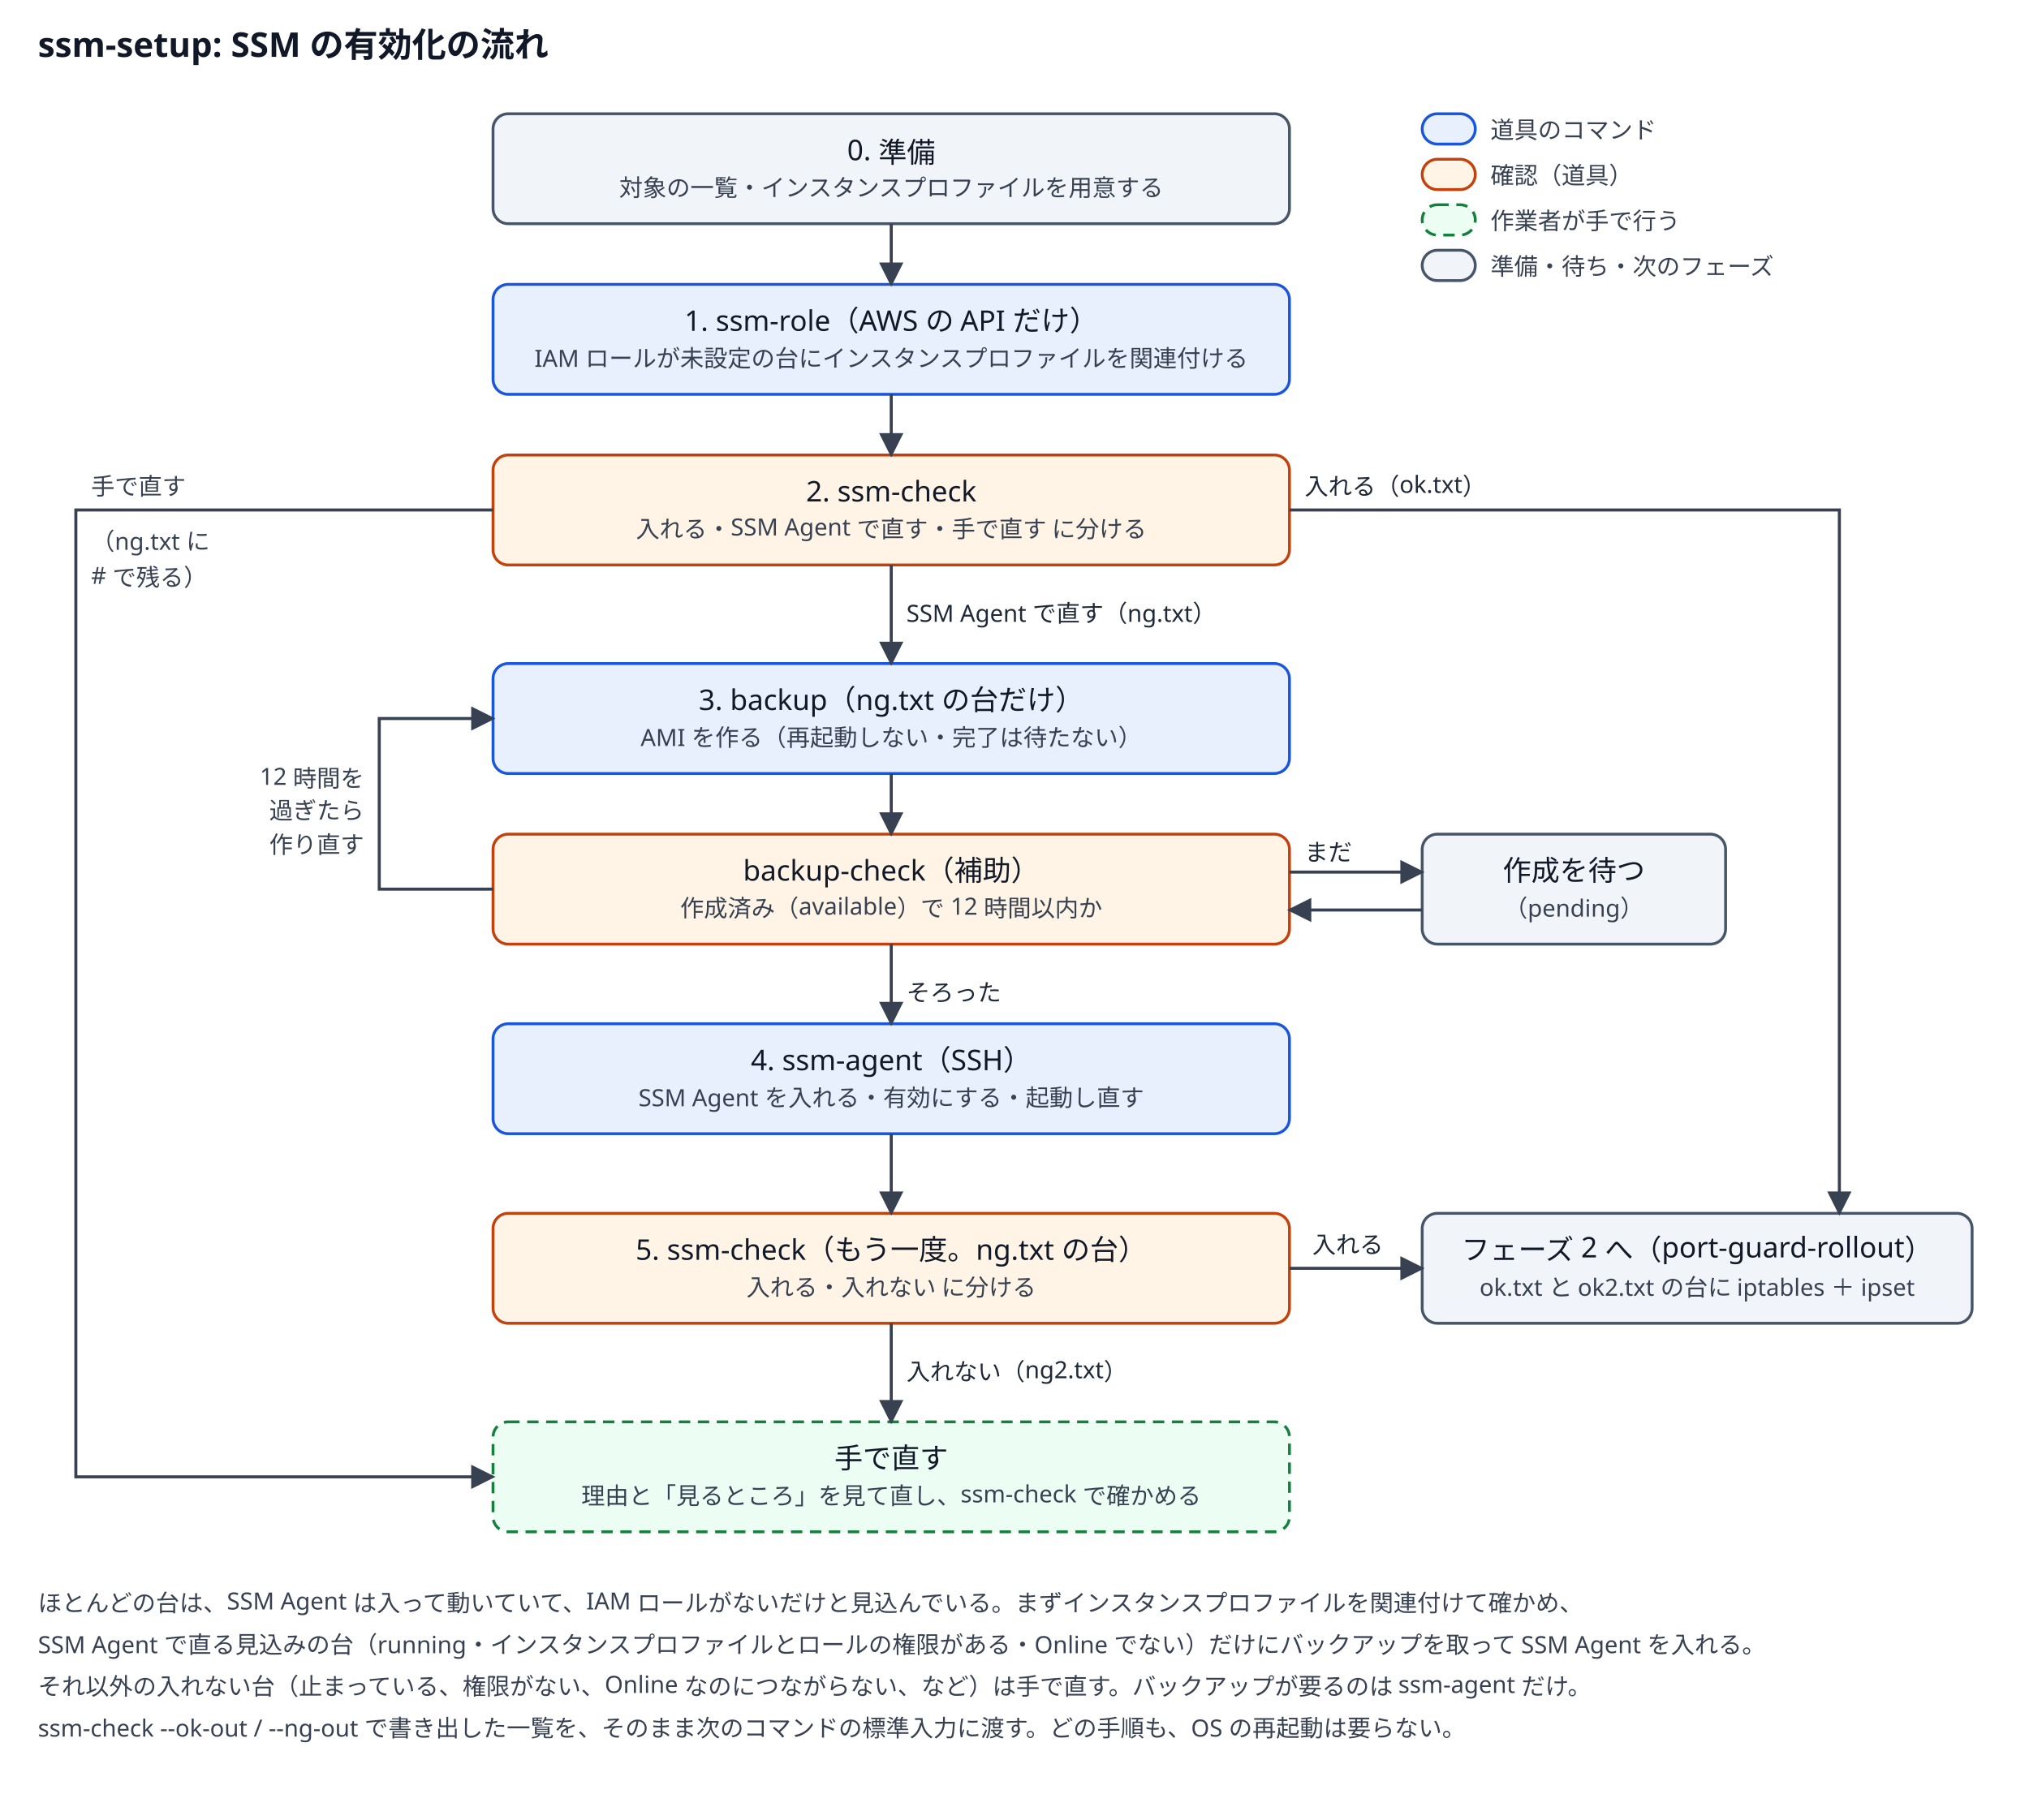
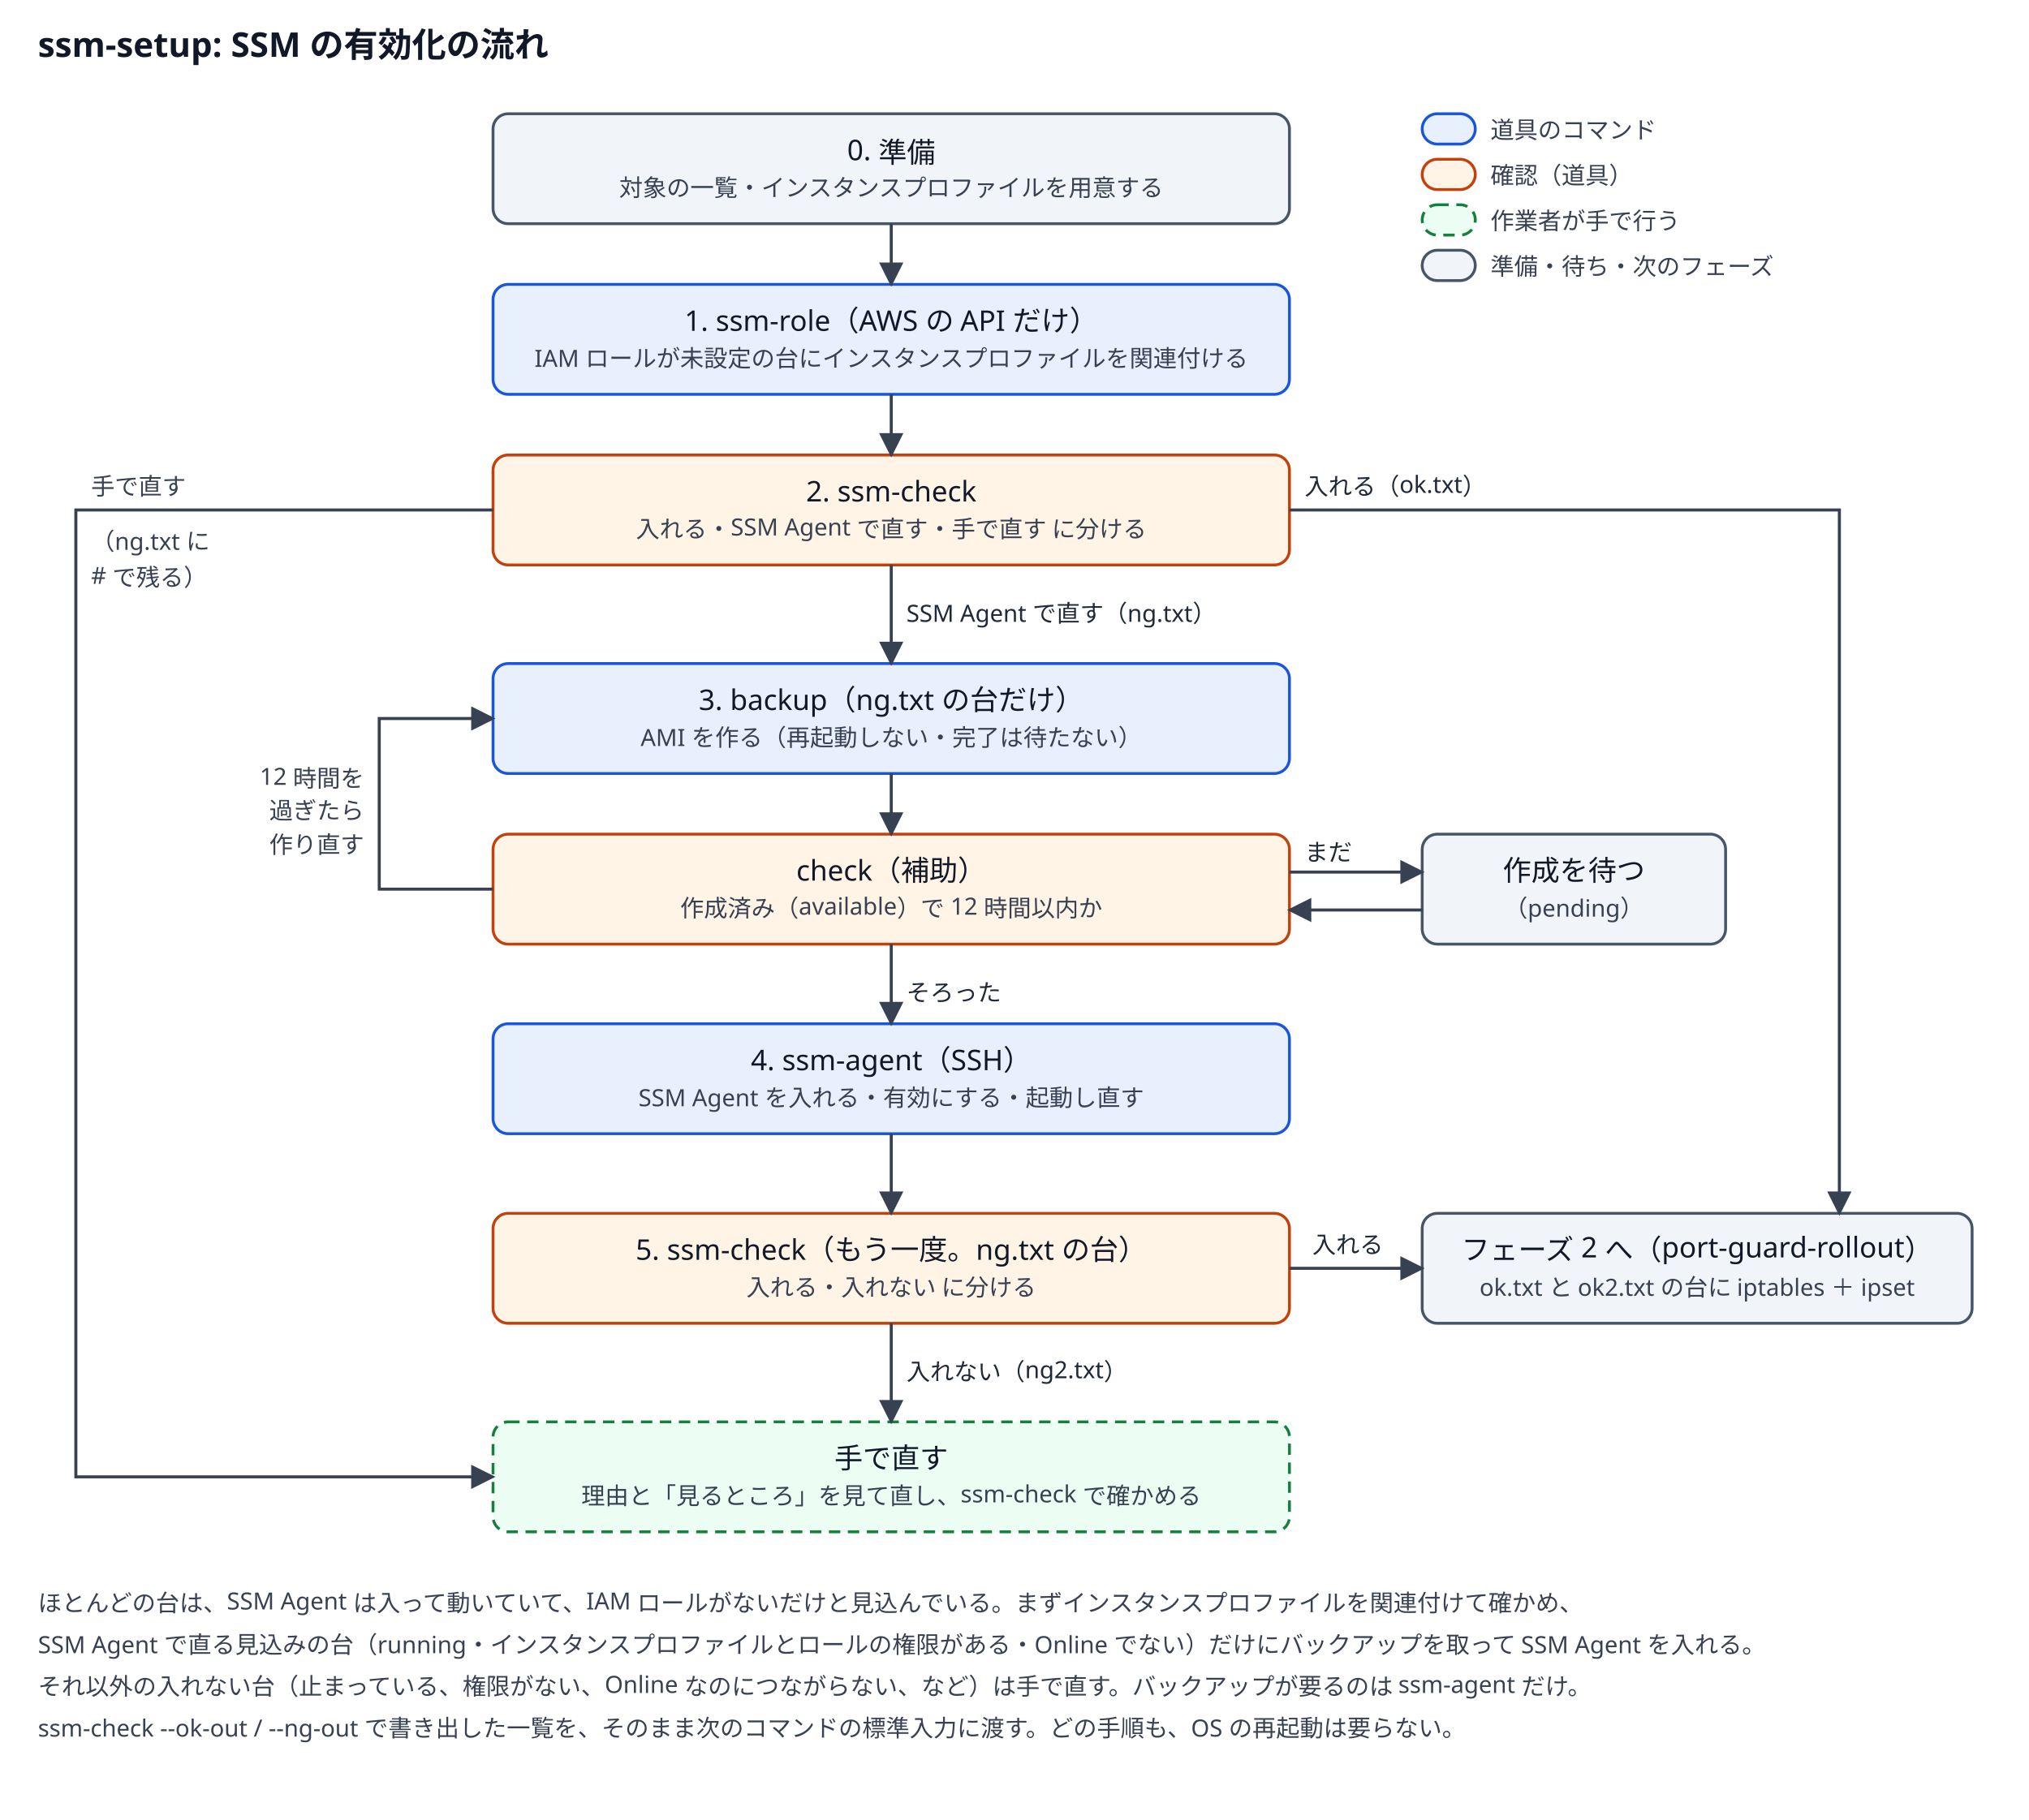
<svg xmlns="http://www.w3.org/2000/svg" width="1070" height="960" viewBox="0 0 1070 960" role="img">
  <style>
    .bg { fill: #ffffff; }
    .box { stroke-width: 1.5; rx: 8; }
    .command { fill: #e8f0fe; stroke: #1a56db; }
    .check { fill: #fff4e5; stroke: #c2410c; }
    .manual { fill: #ecfdf3; stroke: #15803d; stroke-dasharray: 6 4; }
    .done { fill: #f1f5f9; stroke: #475569; }
    .ok { fill: #dcfce7; stroke: #15803d; }
    .ng { fill: #fee2e2; stroke: #b91c1c; }
    .note { fill: #fafafa; stroke: #9ca3af; stroke-dasharray: 3 3; }
    text { font-family: "Hiragino Sans", "Noto Sans JP", "Yu Gothic", sans-serif; fill: #111827; }
    .t { font-size: 15px; }
    .s { font-size: 12.5px; fill: #374151; }
    .lbl { font-size: 12.5px; fill: #1f2937; }
    .title { font-size: 18px; font-weight: bold; }
    .edge { stroke: #374151; stroke-width: 1.6; fill: none; marker-end: url(#arrow); }
    .bracket { stroke: #6b7280; stroke-width: 1.4; fill: none; }
  </style>
  <defs>
    <marker id="arrow" viewBox="0 0 10 10" refX="9" refY="5" markerWidth="8" markerHeight="8" orient="auto-start-reverse">
      <path d="M 0 0 L 10 5 L 0 10 z" fill="#374151" />
    </marker>
  </defs>
  <rect class="bg" x="0" y="0" width="1070" height="960" />
  <text class="title" x="20" y="30">ssm-setup: SSM の有効化の流れ</text>
  <rect class="box done" x="260" y="60" width="420" height="58" />
  <text class="t" x="470.0" y="84.5" text-anchor="middle">0. 準備</text>
  <text class="s" x="470.0" y="103.5" text-anchor="middle">対象の一覧・インスタンスプロファイルを用意する</text>
  <rect class="box command" x="260" y="150" width="420" height="58" />
  <text class="t" x="470.0" y="174.5" text-anchor="middle">1. ssm-role（AWS の API だけ）</text>
  <text class="s" x="470.0" y="193.5" text-anchor="middle">IAM ロールが未設定の台にインスタンスプロファイルを関連付ける</text>
  <rect class="box check" x="260" y="240" width="420" height="58" />
  <text class="t" x="470.0" y="264.5" text-anchor="middle">2. ssm-check</text>
  <text class="s" x="470.0" y="283.5" text-anchor="middle">入れる・SSM Agent で直す・手で直す に分ける</text>
  <rect class="box command" x="260" y="350" width="420" height="58" />
  <text class="t" x="470.0" y="374.5" text-anchor="middle">3. backup（ng.txt の台だけ）</text>
  <text class="s" x="470.0" y="393.5" text-anchor="middle">AMI を作る（再起動しない・完了は待たない）</text>
  <rect class="box check" x="260" y="440" width="420" height="58" />
-   <text class="t" x="470.0" y="464.5" text-anchor="middle">backup-check（補助）</text>
+   <text class="t" x="470.0" y="464.5" text-anchor="middle">check（補助）</text>
  <text class="s" x="470.0" y="483.5" text-anchor="middle">作成済み（available）で 12 時間以内か</text>
  <rect class="box command" x="260" y="540" width="420" height="58" />
  <text class="t" x="470.0" y="564.5" text-anchor="middle">4. ssm-agent（SSH）</text>
  <text class="s" x="470.0" y="583.5" text-anchor="middle">SSM Agent を入れる・有効にする・起動し直す</text>
  <rect class="box check" x="260" y="640" width="420" height="58" />
  <text class="t" x="470.0" y="664.5" text-anchor="middle">5. ssm-check（もう一度。ng.txt の台）</text>
  <text class="s" x="470.0" y="683.5" text-anchor="middle">入れる・入れない に分ける</text>
  <rect class="box manual" x="260" y="750" width="420" height="58" />
  <text class="t" x="470.0" y="774.5" text-anchor="middle">手で直す</text>
  <text class="s" x="470.0" y="793.5" text-anchor="middle">理由と「見るところ」を見て直し、ssm-check で確かめる</text>
  <path class="edge" d="M 470.0 118 L 470.0 150" />
  <path class="edge" d="M 470.0 208 L 470.0 240" />
  <path class="edge" d="M 470.0 298 L 470.0 350" />
  <text class="lbl" x="478.0" y="328" text-anchor="start">SSM Agent で直す（ng.txt）</text>
  <path class="edge" d="M 470.0 408 L 470.0 440" />
  <path class="edge" d="M 470.0 498 L 470.0 540" />
  <text class="lbl" x="478.0" y="528" text-anchor="start">そろった</text>
  <path class="edge" d="M 470.0 598 L 470.0 640" />
  <path class="edge" d="M 470.0 698 L 470.0 750" />
  <text class="lbl" x="478.0" y="728" text-anchor="start">入れない（ng2.txt）</text>
  <rect class="box done" x="750" y="640" width="290" height="58" />
  <text class="t" x="895.0" y="664.5" text-anchor="middle">フェーズ 2 へ（port-guard-rollout）</text>
  <text class="s" x="895.0" y="683.5" text-anchor="middle">ok.txt と ok2.txt の台に iptables ＋ ipset</text>
  <path class="edge" d="M 680 269 L 970 269 L 970 640" />
  <text class="lbl" x="688" y="261" text-anchor="start">入れる（ok.txt）</text>
  <path class="edge" d="M 680 669 L 750 669" />
  <text class="lbl" x="692" y="661" text-anchor="start">入れる</text>
  <rect class="box done" x="750" y="440" width="160" height="58" />
  <text class="t" x="830.0" y="464.5" text-anchor="middle">作成を待つ</text>
  <text class="s" x="830.0" y="483.5" text-anchor="middle">（pending）</text>
  <path class="edge" d="M 680 460 L 750 460" />
  <text class="lbl" x="688" y="454" text-anchor="start">まだ</text>
  <path class="edge" d="M 750 480 L 680 480" />
  <path class="edge" d="M 260 469 L 200 469 L 200 379 L 260 379" />
  <text class="s" x="192" y="414" text-anchor="end">12 時間を</text>
  <text class="s" x="192" y="432" text-anchor="end">過ぎたら</text>
  <text class="s" x="192" y="450" text-anchor="end">作り直す</text>
  <path class="edge" d="M 260 269 L 40 269 L 40 779 L 260 779" />
  <text class="s" x="48" y="261" text-anchor="start">手で直す</text>
  <text class="s" x="48" y="290" text-anchor="start">（ng.txt に</text>
  <text class="s" x="48" y="308" text-anchor="start"># で残る）</text>
  <rect class="box command" x="750" y="60" width="28" height="16" />
  <text class="s" x="786" y="73" text-anchor="start">道具のコマンド</text>
  <rect class="box check" x="750" y="84" width="28" height="16" />
  <text class="s" x="786" y="97" text-anchor="start">確認（道具）</text>
  <rect class="box manual" x="750" y="108" width="28" height="16" />
  <text class="s" x="786" y="121" text-anchor="start">作業者が手で行う</text>
  <rect class="box done" x="750" y="132" width="28" height="16" />
  <text class="s" x="786" y="145" text-anchor="start">準備・待ち・次のフェーズ</text>
  <text class="s" x="20" y="850" text-anchor="start">ほとんどの台は、SSM Agent は入って動いていて、IAM ロールがないだけと見込んでいる。まずインスタンスプロファイルを関連付けて確かめ、</text>
  <text class="s" x="20" y="872" text-anchor="start">SSM Agent で直る見込みの台（running・インスタンスプロファイルとロールの権限がある・Online でない）だけにバックアップを取って SSM Agent を入れる。</text>
  <text class="s" x="20" y="894" text-anchor="start">それ以外の入れない台（止まっている、権限がない、Online なのにつながらない、など）は手で直す。バックアップが要るのは ssm-agent だけ。</text>
  <text class="s" x="20" y="916" text-anchor="start">ssm-check --ok-out / --ng-out で書き出した一覧を、そのまま次のコマンドの標準入力に渡す。どの手順も、OS の再起動は要らない。</text>
</svg>
